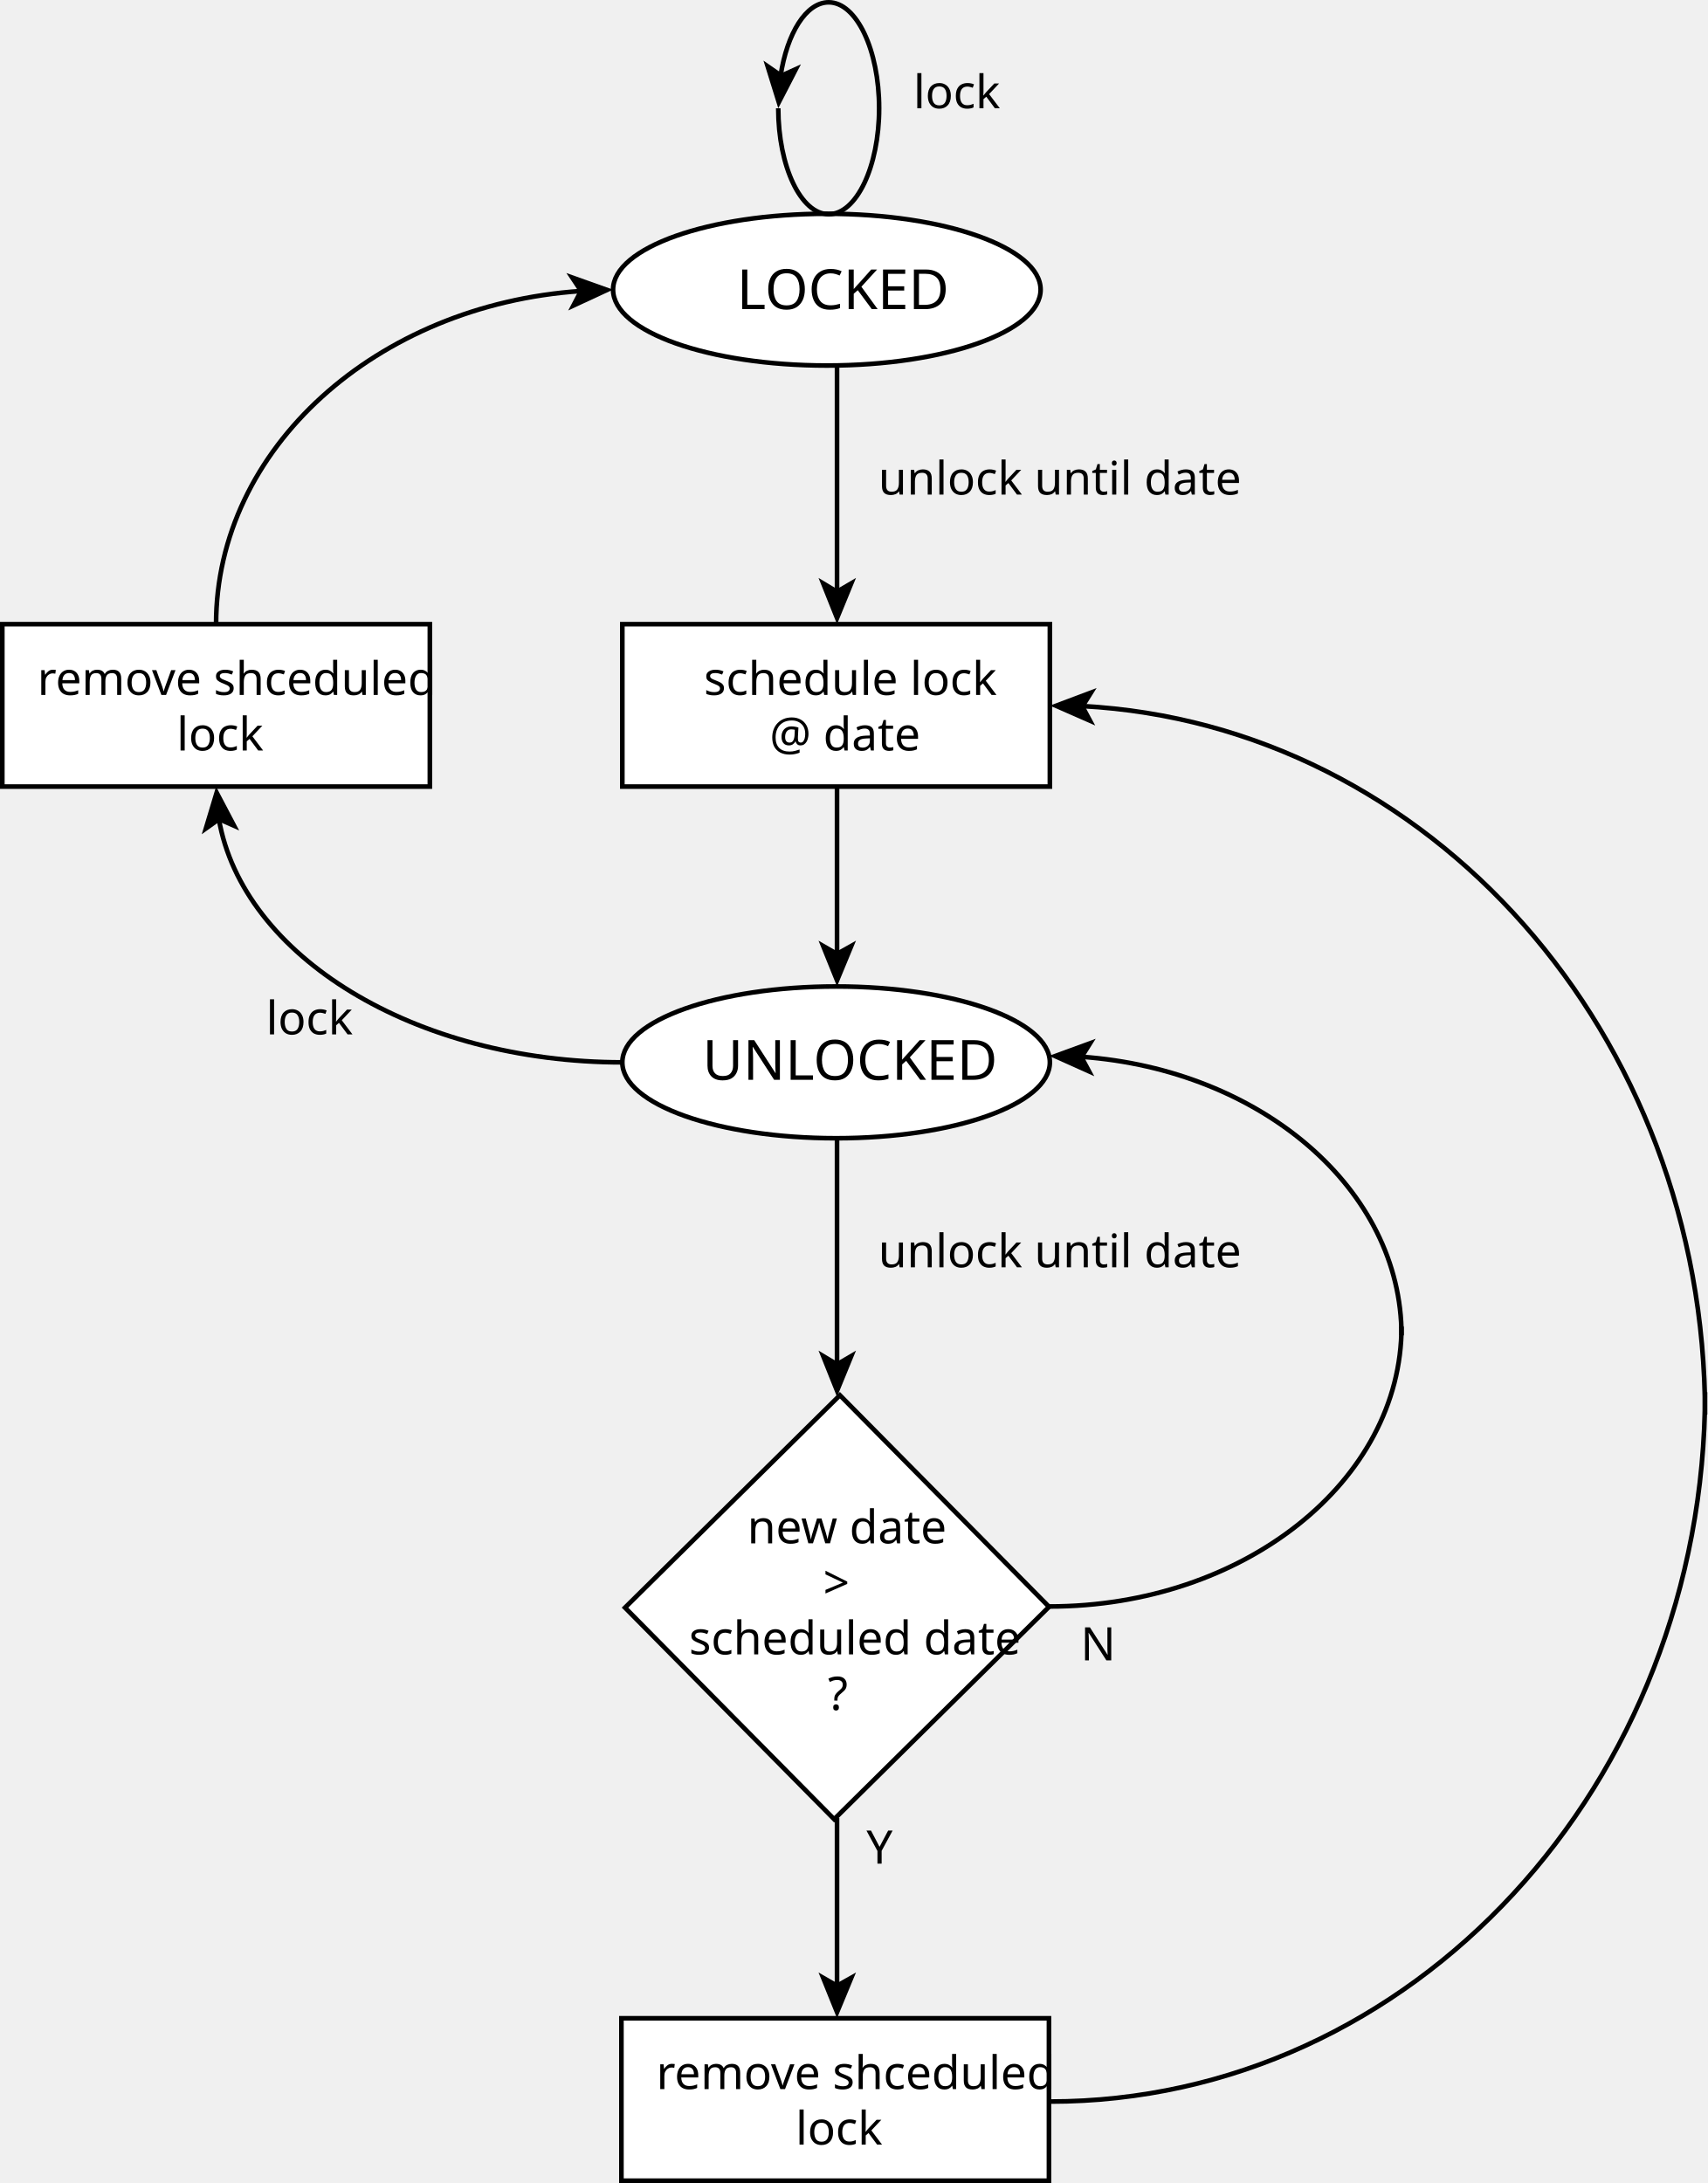
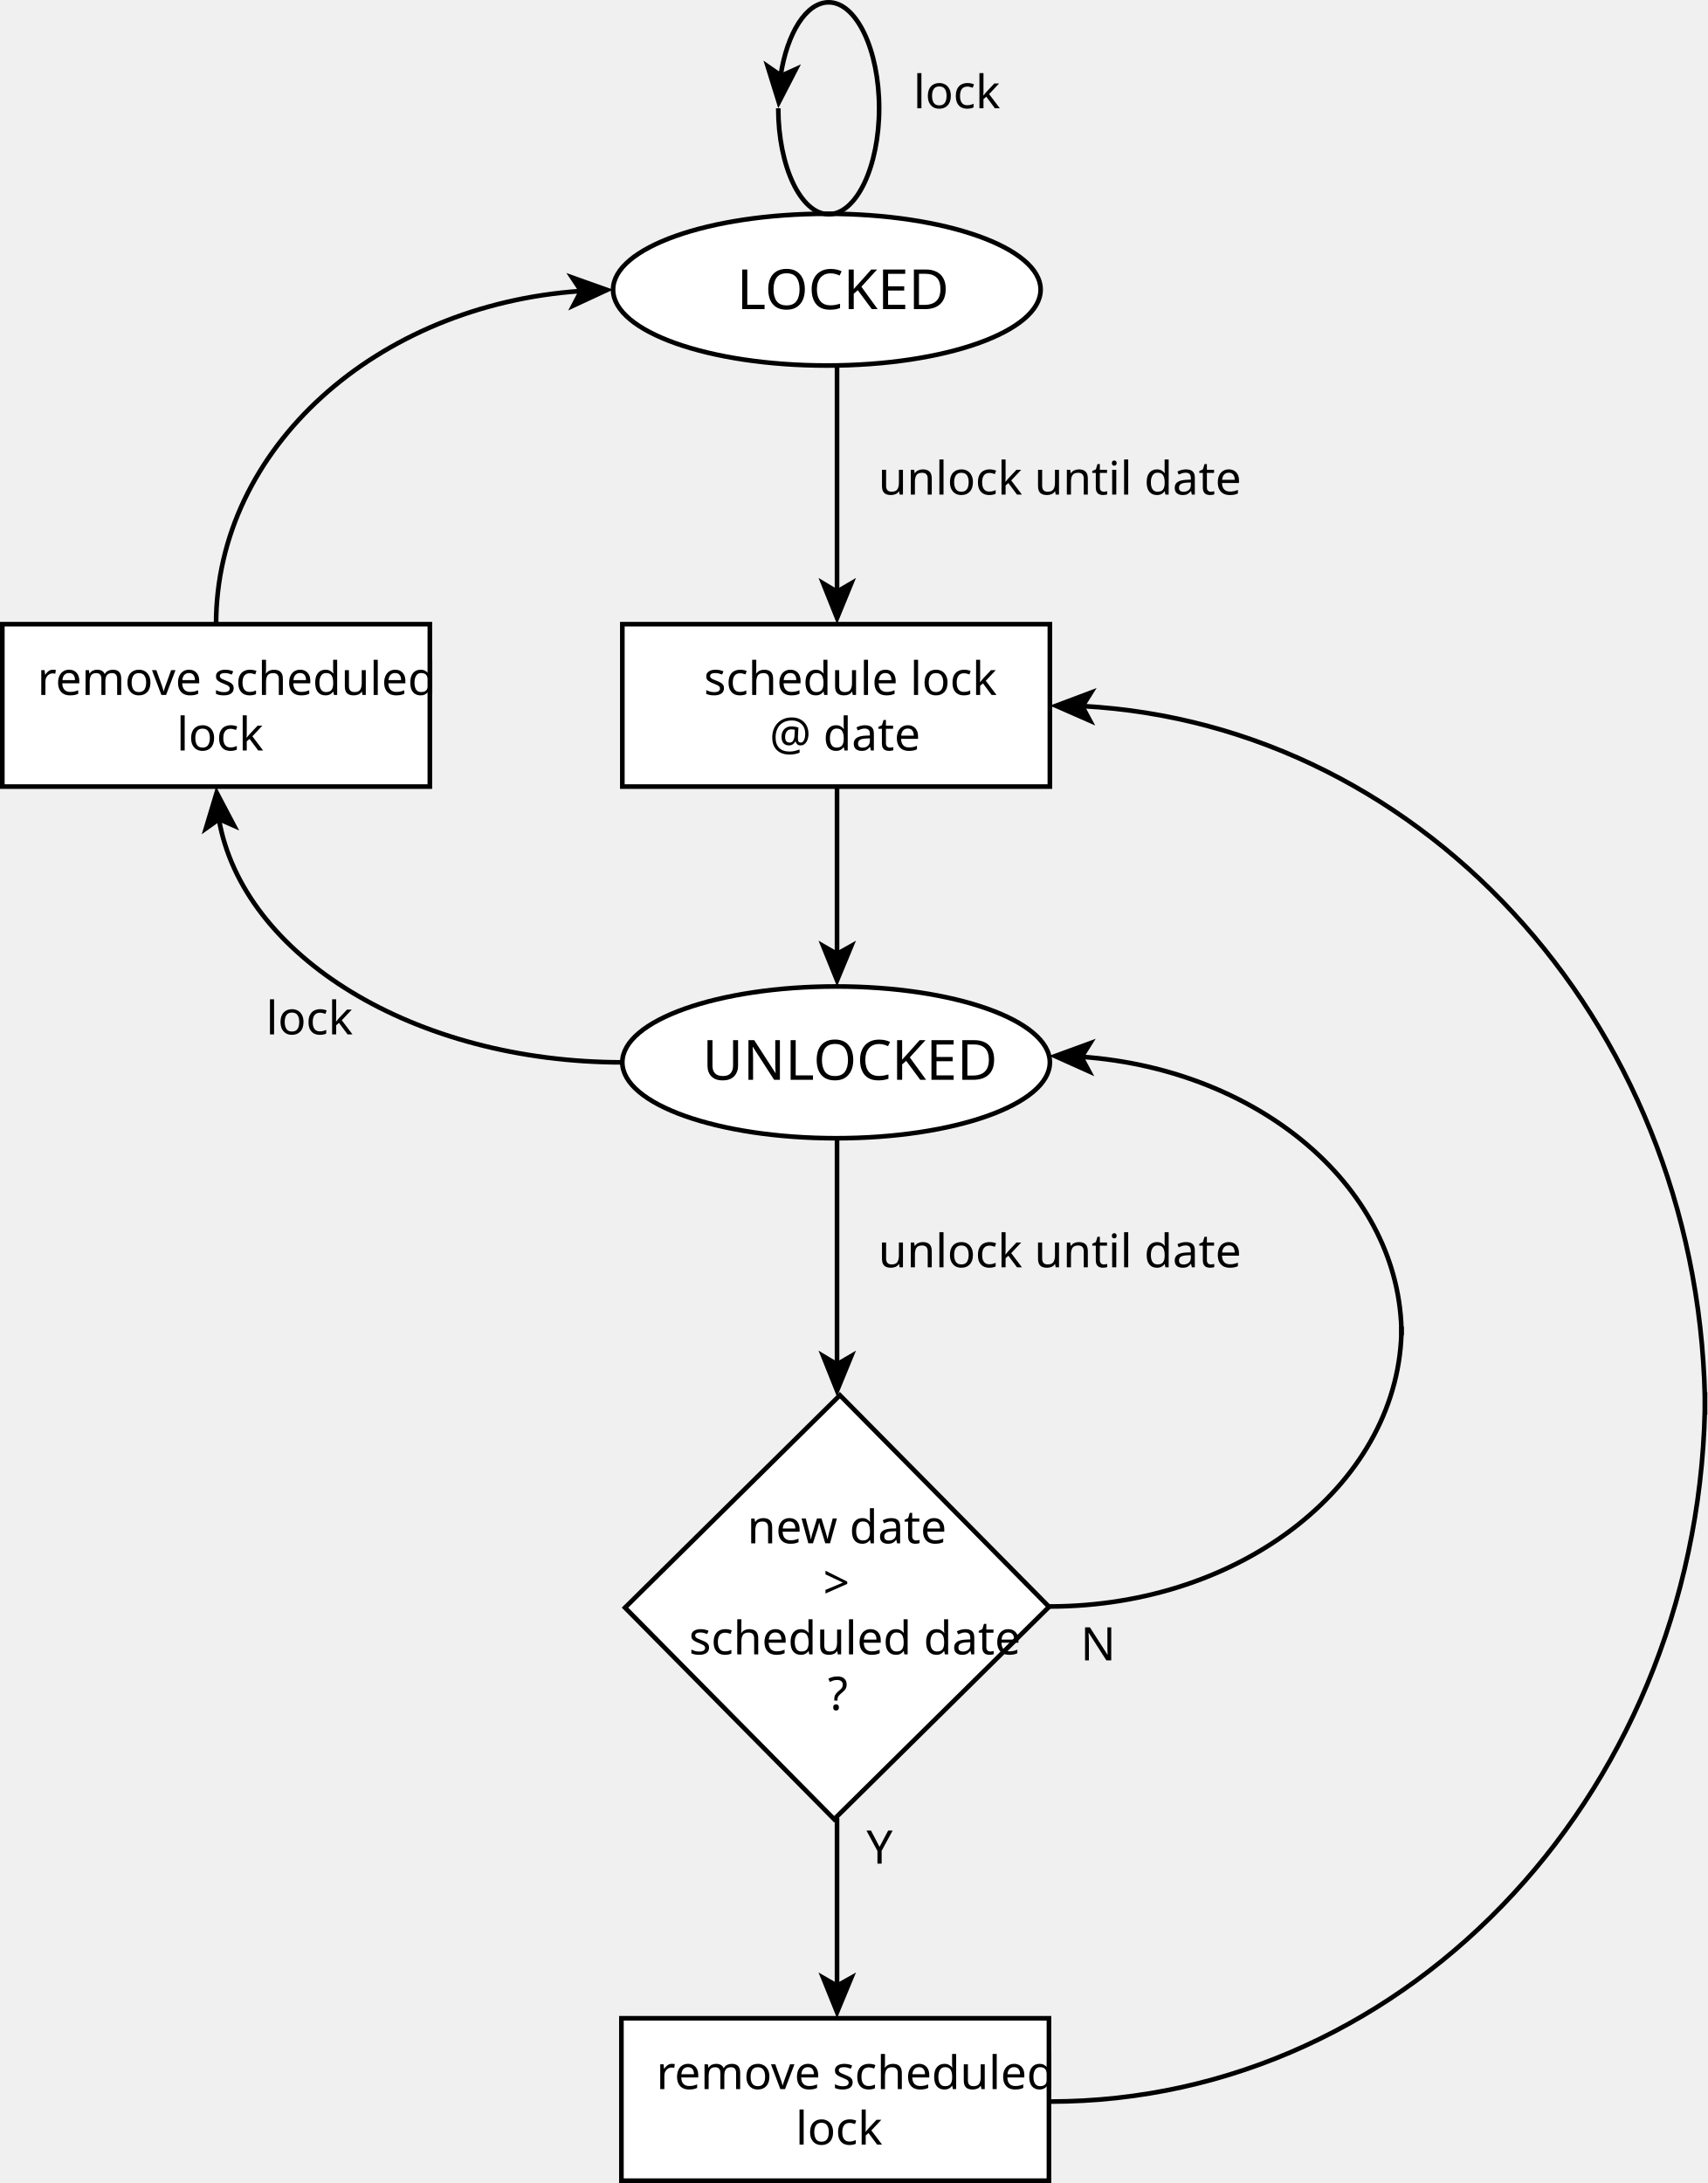
<svg xmlns="http://www.w3.org/2000/svg" version="1.1" id="Layer_1" x="0px" y="0px" viewBox="0 0 369 471.8" style="enable-background:new 0 0 369 471.8;" xml:space="preserve" height="50%" width="50%">
  <style type="text/css">
	.st0{fill:#FFFFFF;stroke:#000000;stroke-miterlimit:10;}
	.st1{font-family:'MyriadPro-Regular';}
	.st2{font-size:12px;}
	.st3{font-size:10px;}
	.st4{fill:none;stroke:#000000;stroke-miterlimit:10;}
	.st5{fill:none;}
</style>
  <ellipse class="st0" cx="178.7" cy="62.6" rx="46.2" ry="16.4" />
  <ellipse class="st0" cx="180.7" cy="229.6" rx="46.2" ry="16.4" />
  <rect x="134.5" y="134.9" class="st0" width="92.4" height="35.1" />
  <rect x="0.5" y="134.9" class="st0" width="92.4" height="35.1" />
  <rect x="148.8" y="314.7" transform="matrix(0.703 0.7112 -0.7112 0.703 300.7289 -25.5168)" class="st0" width="64.3" height="65.3" />
  <text transform="matrix(1 0 0 1 159.2558 66.8131)" class="st1 st2">LOCKED</text>
  <text transform="matrix(1 0 0 1 151.8262 233.3703)" class="st1 st2">UNLOCKED</text>
  <text transform="matrix(1 0 0 1 152.1246 150.1945)">
    <tspan x="0" y="0" class="st1 st3">schedule lock</tspan>
    <tspan x="14.2" y="12" class="st1 st3">@ date</tspan>
  </text>
  <text transform="matrix(1 0 0 1 8.0787 150.1945)">
-     <tspan x="0" y="0" class="st1 st3">remove shceduled</tspan>
+     <tspan x="0" y="0" class="st1 st3">remove scheduled</tspan>
    <tspan x="30.1" y="12" class="st1 st3">lock</tspan>
  </text>
  <text transform="matrix(1 0 0 1 161.5048 333.5533)">
    <tspan x="0" y="0" class="st1 st3">new date</tspan>
    <tspan x="16.4" y="12" class="st1 st3">&gt;</tspan>
    <tspan x="-12.6" y="24" class="st1 st3">scheduled date</tspan>
    <tspan x="17.4" y="36" class="st1 st3">?</tspan>
  </text>
  <rect x="134.3" y="436.2" class="st0" width="92.4" height="35.1" />
  <text transform="matrix(1 0 0 1 141.8497 451.4998)">
-     <tspan x="0" y="0" class="st1 st3">remove shceduled</tspan>
+     <tspan x="0" y="0" class="st1 st3">remove scheduled</tspan>
    <tspan x="30.1" y="12" class="st1 st3">lock</tspan>
  </text>
  <g>
    <g>
      <line class="st4" x1="180.9" y1="78.9" x2="180.9" y2="127.9" />
      <g>
        <polygon points="180.9,134.9 176.9,124.9 180.9,127.3 185,124.9    " />
      </g>
    </g>
  </g>
  <g>
    <g>
      <line class="st4" x1="180.9" y1="169.9" x2="180.9" y2="205.9" />
      <g>
        <polygon points="180.9,213.2 176.9,203.3 180.9,205.6 185,203.3    " />
      </g>
    </g>
  </g>
  <g>
    <g>
      <line class="st4" x1="180.9" y1="245.9" x2="180.9" y2="294.9" />
      <g>
        <polygon points="180.9,301.9 176.9,291.9 180.9,294.3 185,291.9    " />
      </g>
    </g>
  </g>
  <g>
    <g>
      <line class="st4" x1="180.9" y1="392.9" x2="180.9" y2="428.9" />
      <g>
        <polygon points="180.9,436.2 176.9,426.3 180.9,428.6 185,426.3    " />
      </g>
    </g>
  </g>
  <g>
    <g>
      <path class="st4" d="M47.3,177c5.1,29.6,42.2,52.6,87.3,52.6" />
      <g>
        <polygon points="46.7,170 43.6,180.3 47.4,177.6 51.7,179.5    " />
      </g>
    </g>
  </g>
  <g>
    <g>
      <path class="st4" d="M46.7,134.9c0-38,34.7-69,78.8-72" />
      <g>
        <polygon points="132.5,62.6 122.8,67.1 125,62.9 122.4,59    " />
      </g>
    </g>
  </g>
  <path class="st4" d="M302.9,286.7c0,33.4-34.1,60.5-76.1,60.5" />
  <g>
    <g>
      <path class="st4" d="M302.9,288.6c0-31.5-30.3-57.4-69.1-60.2" />
      <g>
        <polygon points="226.7,228.2 236.8,224.5 234.3,228.5 236.5,232.6    " />
      </g>
    </g>
  </g>
  <path class="st4" d="M368.5,300.9c0,84.7-63.3,153.3-141.6,153.3" />
  <g>
    <g>
      <path class="st4" d="M368.5,305.7c0-82.2-59.6-149.1-134.6-153.1" />
      <g>
        <polygon points="226.9,152.5 237,148.7 234.5,152.7 236.7,156.8    " />
      </g>
    </g>
  </g>
  <text transform="matrix(1 0 0 1 189.8199 106.8969)" class="st1 st3">unlock until date</text>
  <path class="st5" d="M154.1,48.7c0-23.5,11-42.4,24.6-42.4" />
  <g>
    <g>
      <path class="st4" d="M168.7,16.4c1.4-9.2,5.5-15.9,10.4-15.9c6,0,10.9,10.3,10.9,22.9s-4.9,22.9-10.9,22.9S168.2,36,168.2,23.4" />
      <g>
        <polygon points="168.2,23.4 173.1,13.9 168.9,15.8 165,13.1    " />
      </g>
    </g>
  </g>
  <text transform="matrix(1 0 0 1 197.4026 23.4008)" class="st1 st3">lock</text>
  <text transform="matrix(1 0 0 1 57.5019 223.5611)" class="st1 st3">lock</text>
  <text transform="matrix(1 0 0 1 187.2606 402.7748)" class="st1 st3">Y</text>
  <text transform="matrix(1 0 0 1 233.5382 358.8502)" class="st1 st3">N</text>
  <text transform="matrix(1 0 0 1 189.8199 273.8969)" class="st1 st3">unlock until date</text>
</svg>
